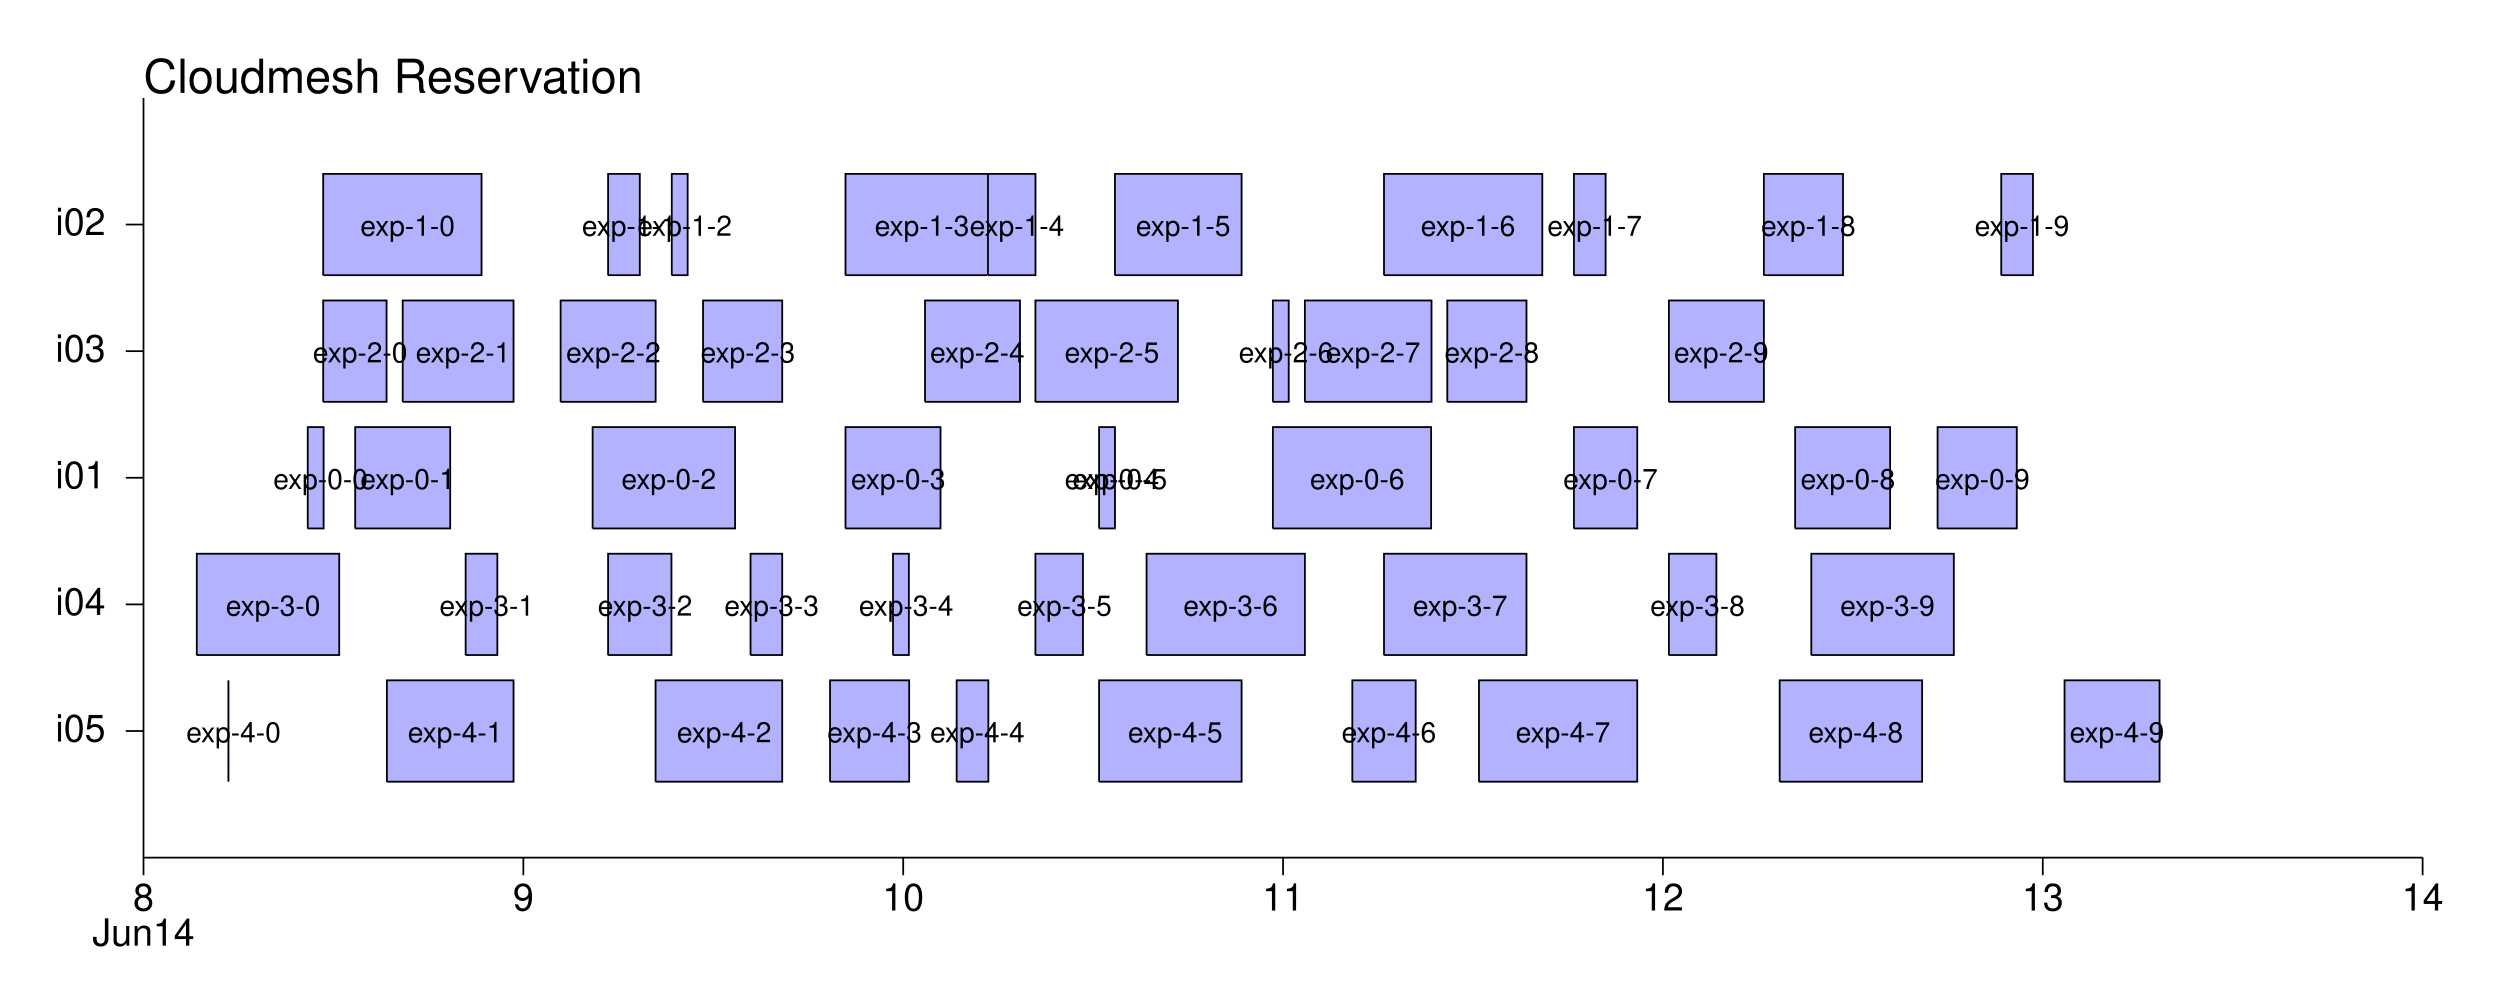
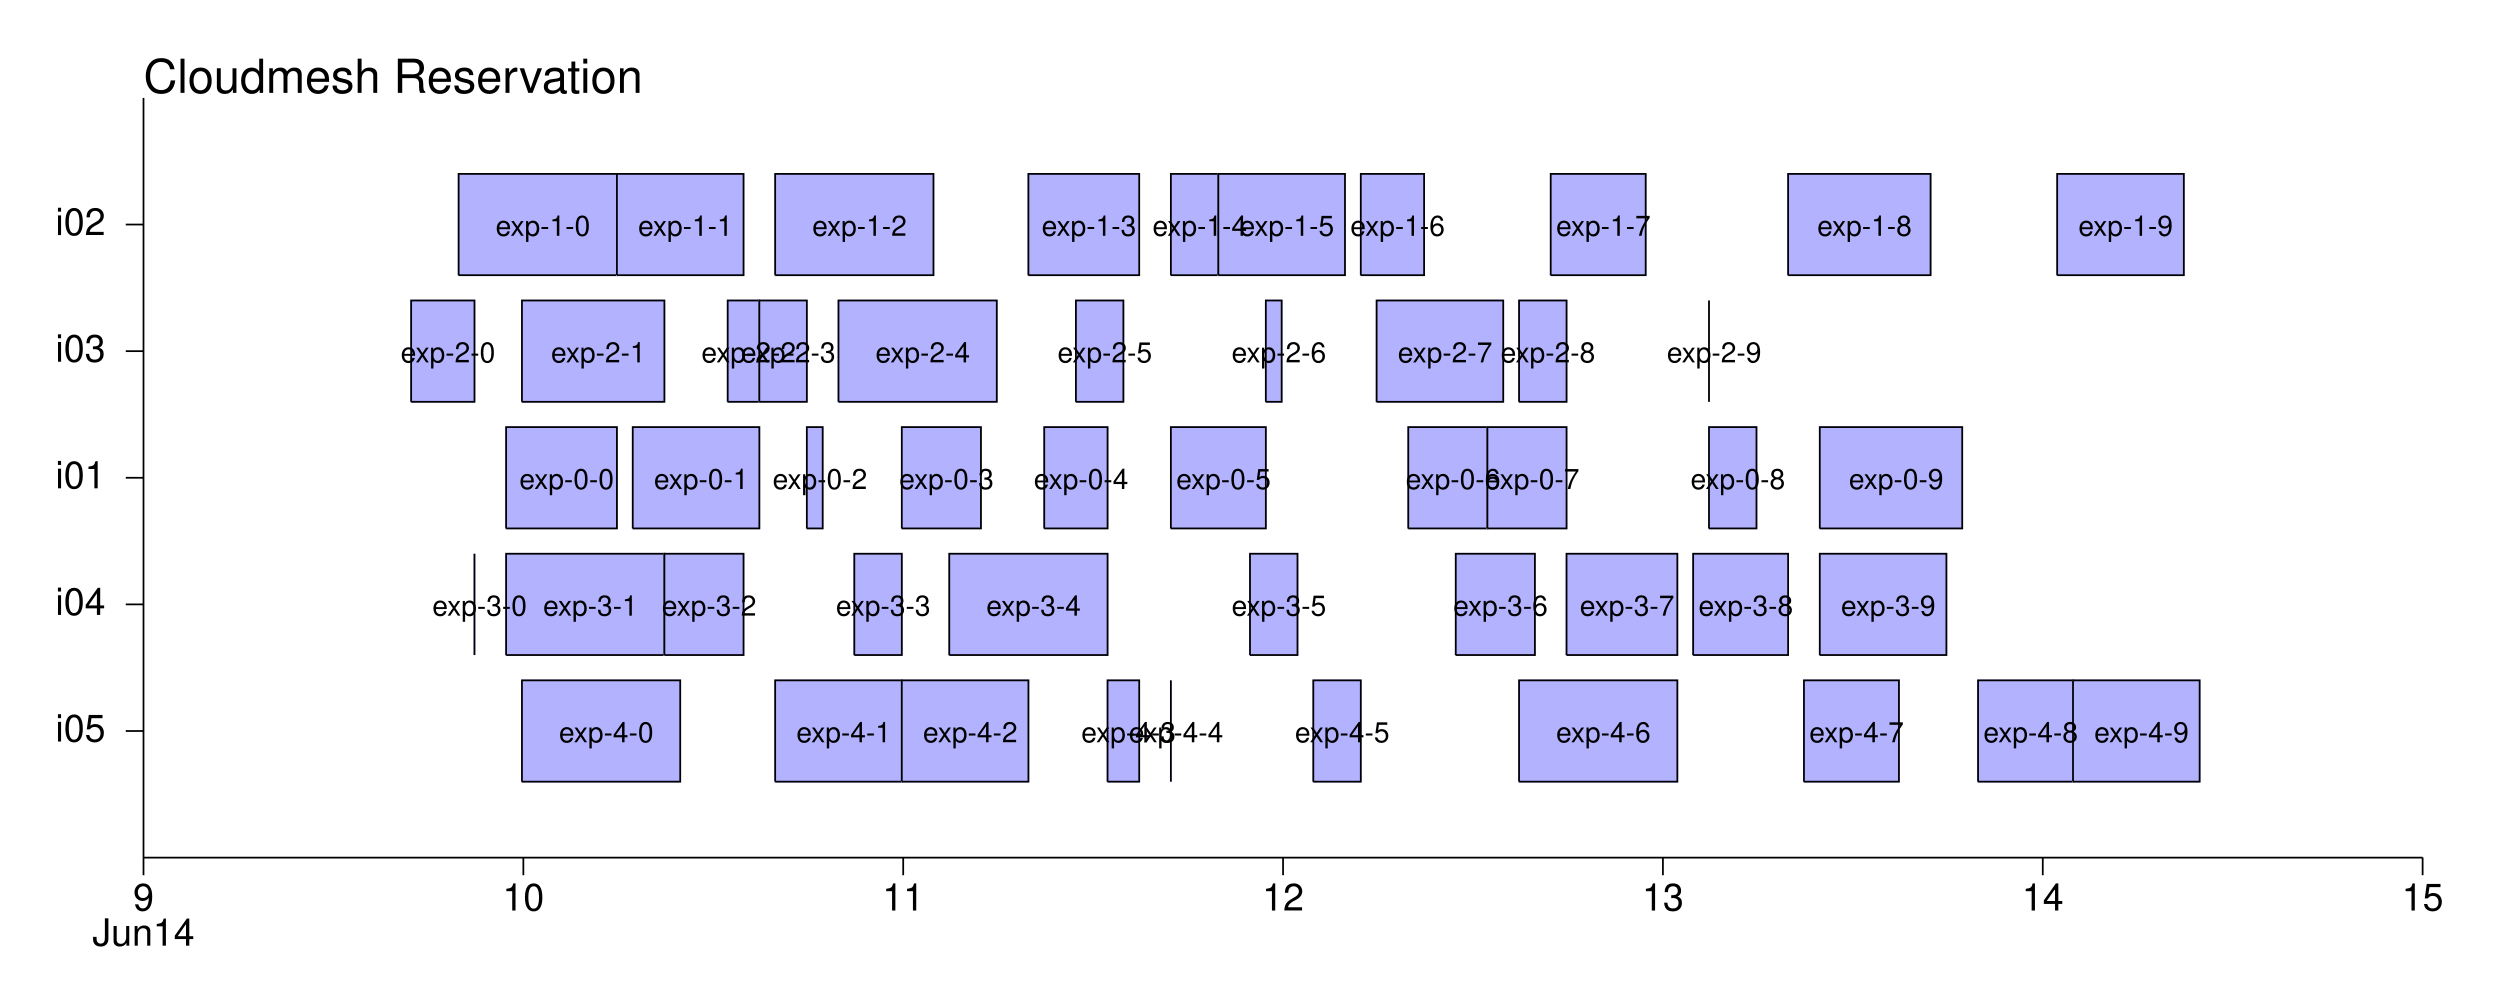
<svg xmlns="http://www.w3.org/2000/svg" viewBox="0 0 710.80 283.28">
  <g transform="translate(-31.20,-260.16)">
    <g style="fill:#000000;stroke:#000000;font-family:Helvetica;">
      <g style="stroke-width:0.6;font-size:10pt;text-anchor:start;">
        <text x="72.00" y="286.56" stroke="none">Cloudmesh Reservation</text>
      </g>
      <g style="stroke-width:0.6;font-size:8pt;text-anchor:middle;">
-         <text x="72.00" y="519.04" stroke="none">8</text>
+         <text x="72.00" y="519.04" stroke="none">9</text>
        <text x="72.00" y="529.04" stroke="none">Jun14</text>
      </g>
      <g style="stroke-width:0.5;font-size:8pt;text-anchor:middle;">
        <path d="M72 509l0 -5.04" fill="none" />
-         <text x="180.00" y="519.04" stroke="none">9</text>
+         <text x="180.00" y="519.04" stroke="none">10</text>
        <path d="M180 509l0 -5.04" fill="none" />
-         <text x="288.00" y="519.04" stroke="none">10</text>
+         <text x="288.00" y="519.04" stroke="none">11</text>
        <path d="M288 509l0 -5.04" fill="none" />
-         <text x="396.00" y="519.04" stroke="none">11</text>
+         <text x="396.00" y="519.04" stroke="none">12</text>
        <path d="M396 509l0 -5.04" fill="none" />
-         <text x="504.00" y="519.04" stroke="none">12</text>
+         <text x="504.00" y="519.04" stroke="none">13</text>
        <path d="M504 509l0 -5.04" fill="none" />
-         <text x="612.00" y="519.04" stroke="none">13</text>
+         <text x="612.00" y="519.04" stroke="none">14</text>
        <path d="M612 509l0 -5.04" fill="none" />
-         <text x="720.00" y="519.04" stroke="none">14</text>
+         <text x="720.00" y="519.04" stroke="none">15</text>
        <path d="M720 509l0 -5.04" fill="none" />
        <path d="M72 504l648 0" fill="none" />
      </g>
      <g style="stroke-width:0.5;font-size:8pt;text-anchor:end;">
        <text x="61.20" y="327.00" stroke="none">i02</text>
        <path d="M66.96 324l5.04 0" fill="none" />
        <text x="61.20" y="363.00" stroke="none">i03</text>
        <path d="M66.96 360l5.04 0" fill="none" />
        <text x="61.20" y="399.00" stroke="none">i01</text>
        <path d="M66.96 396l5.04 0" fill="none" />
        <text x="61.20" y="435.00" stroke="none">i04</text>
        <path d="M66.96 432l5.04 0" fill="none" />
        <text x="61.20" y="471.00" stroke="none">i05</text>
        <path d="M66.96 468l5.04 0" fill="none" />
        <path d="M72 504l0 -216" fill="none" />
-         <path d="M343.7 482.4l40.5 0l0 -28.8l-40.5 0z" fill="#b2b2ff" stroke="#b2b2ff" />
-         <path d="M343.7 482.4l40.5 0l0 -28.8l-40.5 0l0 28.8" fill="none" />
-         <path d="M415.7 482.4l18 0l0 -28.8l-18 0z" fill="#b2b2ff" stroke="#b2b2ff" />
-         <path d="M415.7 482.4l18 0l0 -28.8l-18 0l0 28.8" fill="none" />
-         <path d="M451.7 482.4l45 0l0 -28.8l-45 0z" fill="#b2b2ff" stroke="#b2b2ff" />
-         <path d="M451.7 482.4l45 0l0 -28.8l-45 0l0 28.8" fill="none" />
-         <path d="M537.2 482.4l40.5 0l0 -28.8l-40.5 0z" fill="#b2b2ff" stroke="#b2b2ff" />
-         <path d="M537.2 482.4l40.5 0l0 -28.8l-40.5 0l0 28.8" fill="none" />
-         <path d="M618.2 482.4l27 0l0 -28.8l-27 0z" fill="#b2b2ff" stroke="#b2b2ff" />
-         <path d="M618.2 482.4l27 0l0 -28.8l-27 0l0 28.8" fill="none" />
-         <path d="M118.7 410.4l4.5 0l0 -28.8l-4.5 0z" fill="#b2b2ff" stroke="#b2b2ff" />
-         <path d="M118.7 410.4l4.5 0l0 -28.8l-4.5 0l0 28.8" fill="none" />
-         <path d="M132.2 410.4l27 0l0 -28.8l-27 0z" fill="#b2b2ff" stroke="#b2b2ff" />
-         <path d="M132.2 410.4l27 0l0 -28.8l-27 0l0 28.8" fill="none" />
-         <path d="M199.7 410.4l40.5 0l0 -28.8l-40.5 0z" fill="#b2b2ff" stroke="#b2b2ff" />
-         <path d="M199.7 410.4l40.5 0l0 -28.8l-40.5 0l0 28.8" fill="none" />
-         <path d="M271.6 410.4l27 0l0 -28.8l-27 0z" fill="#b2b2ff" stroke="#b2b2ff" />
-         <path d="M271.6 410.4l27 0l0 -28.8l-27 0l0 28.8" fill="none" />
-         <path d="M343.7 410.4l4.5 0l0 -28.8l-4.5 0z" fill="#b2b2ff" stroke="#b2b2ff" />
-         <path d="M343.7 410.4l4.5 0l0 -28.8l-4.5 0l0 28.8" fill="none" />
-         <path d="M348.2 410.4l0 0l0 -28.8l0 0z" fill="#b2b2ff" stroke="#b2b2ff" />
-         <path d="M348.2 410.4l0 0l0 -28.8l0 0l0 28.8" fill="none" />
-         <path d="M393.1 410.4l45 0l0 -28.8l-45 0z" fill="#b2b2ff" stroke="#b2b2ff" />
-         <path d="M393.1 410.4l45 0l0 -28.8l-45 0l0 28.8" fill="none" />
-         <path d="M478.7 410.4l18 0l0 -28.8l-18 0z" fill="#b2b2ff" stroke="#b2b2ff" />
-         <path d="M478.7 410.4l18 0l0 -28.8l-18 0l0 28.8" fill="none" />
-         <path d="M541.6 410.4l27 0l0 -28.8l-27 0z" fill="#b2b2ff" stroke="#b2b2ff" />
-         <path d="M541.6 410.4l27 0l0 -28.8l-27 0l0 28.8" fill="none" />
-         <path d="M582.1 410.4l22.5 0l0 -28.8l-22.5 0z" fill="#b2b2ff" stroke="#b2b2ff" />
-         <path d="M582.1 410.4l22.5 0l0 -28.8l-22.5 0l0 28.8" fill="none" />
-         <path d="M123.1 338.4l45 0l0 -28.8l-45 0z" fill="#b2b2ff" stroke="#b2b2ff" />
-         <path d="M123.1 338.4l45 0l0 -28.8l-45 0l0 28.8" fill="none" />
-         <path d="M204.1 338.4l9 0l0 -28.8l-9 0z" fill="#b2b2ff" stroke="#b2b2ff" />
-         <path d="M204.1 338.4l9 0l0 -28.8l-9 0l0 28.8" fill="none" />
-         <path d="M222.2 338.4l4.5 0l0 -28.8l-4.5 0z" fill="#b2b2ff" stroke="#b2b2ff" />
-         <path d="M222.2 338.4l4.5 0l0 -28.8l-4.5 0l0 28.8" fill="none" />
-         <path d="M271.6 338.4l40.5 0l0 -28.8l-40.5 0z" fill="#b2b2ff" stroke="#b2b2ff" />
-         <path d="M271.6 338.4l40.5 0l0 -28.8l-40.5 0l0 28.8" fill="none" />
-         <path d="M312.1 338.4l13.5 0l0 -28.8l-13.5 0z" fill="#b2b2ff" stroke="#b2b2ff" />
-         <path d="M312.1 338.4l13.5 0l0 -28.8l-13.5 0l0 28.8" fill="none" />
-         <path d="M348.2 338.4l36 0l0 -28.8l-36 0z" fill="#b2b2ff" stroke="#b2b2ff" />
-         <path d="M348.2 338.4l36 0l0 -28.8l-36 0l0 28.8" fill="none" />
-         <path d="M424.7 338.4l45 0l0 -28.8l-45 0z" fill="#b2b2ff" stroke="#b2b2ff" />
-         <path d="M424.7 338.4l45 0l0 -28.8l-45 0l0 28.8" fill="none" />
-         <path d="M478.7 338.4l9 0l0 -28.8l-9 0z" fill="#b2b2ff" stroke="#b2b2ff" />
-         <path d="M478.7 338.4l9 0l0 -28.8l-9 0l0 28.8" fill="none" />
-         <path d="M532.7 338.4l22.5 0l0 -28.8l-22.5 0z" fill="#b2b2ff" stroke="#b2b2ff" />
-         <path d="M532.7 338.4l22.5 0l0 -28.8l-22.5 0l0 28.8" fill="none" />
-         <path d="M600.2 338.4l9 0l0 -28.8l-9 0z" fill="#b2b2ff" stroke="#b2b2ff" />
-         <path d="M600.2 338.4l9 0l0 -28.8l-9 0l0 28.8" fill="none" />
-         <path d="M123.1 374.4l18 0l0 -28.8l-18 0z" fill="#b2b2ff" stroke="#b2b2ff" />
-         <path d="M123.1 374.4l18 0l0 -28.8l-18 0l0 28.8" fill="none" />
-         <path d="M145.7 374.4l31.5 0l0 -28.8l-31.5 0z" fill="#b2b2ff" stroke="#b2b2ff" />
-         <path d="M145.7 374.4l31.5 0l0 -28.8l-31.5 0l0 28.8" fill="none" />
-         <path d="M190.6 374.4l27 0l0 -28.8l-27 0z" fill="#b2b2ff" stroke="#b2b2ff" />
-         <path d="M190.6 374.4l27 0l0 -28.8l-27 0l0 28.8" fill="none" />
-         <path d="M231.1 374.4l22.5 0l0 -28.8l-22.5 0z" fill="#b2b2ff" stroke="#b2b2ff" />
-         <path d="M231.1 374.4l22.5 0l0 -28.8l-22.5 0l0 28.8" fill="none" />
-         <path d="M294.2 374.4l27 0l0 -28.8l-27 0z" fill="#b2b2ff" stroke="#b2b2ff" />
-         <path d="M294.2 374.4l27 0l0 -28.8l-27 0l0 28.8" fill="none" />
-         <path d="M325.6 374.4l40.5 0l0 -28.8l-40.5 0z" fill="#b2b2ff" stroke="#b2b2ff" />
-         <path d="M325.6 374.4l40.5 0l0 -28.8l-40.5 0l0 28.8" fill="none" />
-         <path d="M393.1 374.4l4.5 0l0 -28.8l-4.5 0z" fill="#b2b2ff" stroke="#b2b2ff" />
-         <path d="M393.1 374.4l4.5 0l0 -28.8l-4.5 0l0 28.8" fill="none" />
-         <path d="M402.2 374.4l36 0l0 -28.8l-36 0z" fill="#b2b2ff" stroke="#b2b2ff" />
-         <path d="M402.2 374.4l36 0l0 -28.8l-36 0l0 28.8" fill="none" />
-         <path d="M442.7 374.4l22.5 0l0 -28.8l-22.5 0z" fill="#b2b2ff" stroke="#b2b2ff" />
-         <path d="M442.7 374.4l22.5 0l0 -28.8l-22.5 0l0 28.8" fill="none" />
-         <path d="M505.7 374.4l27 0l0 -28.8l-27 0z" fill="#b2b2ff" stroke="#b2b2ff" />
-         <path d="M505.7 374.4l27 0l0 -28.8l-27 0l0 28.8" fill="none" />
-         <path d="M87.15 446.4l40.5 0l0 -28.8l-40.5 0z" fill="#b2b2ff" stroke="#b2b2ff" />
-         <path d="M87.15 446.4l40.5 0l0 -28.8l-40.5 0l0 28.8" fill="none" />
-         <path d="M163.6 446.4l9 0l0 -28.8l-9 0z" fill="#b2b2ff" stroke="#b2b2ff" />
-         <path d="M163.6 446.4l9 0l0 -28.8l-9 0l0 28.8" fill="none" />
-         <path d="M204.1 446.4l18 0l0 -28.8l-18 0z" fill="#b2b2ff" stroke="#b2b2ff" />
-         <path d="M204.1 446.4l18 0l0 -28.8l-18 0l0 28.8" fill="none" />
-         <path d="M244.6 446.4l9 0l0 -28.8l-9 0z" fill="#b2b2ff" stroke="#b2b2ff" />
-         <path d="M244.6 446.4l9 0l0 -28.8l-9 0l0 28.8" fill="none" />
-         <path d="M285.1 446.4l4.5 0l0 -28.8l-4.5 0z" fill="#b2b2ff" stroke="#b2b2ff" />
-         <path d="M285.1 446.4l4.5 0l0 -28.8l-4.5 0l0 28.8" fill="none" />
-         <path d="M325.6 446.4l13.5 0l0 -28.8l-13.5 0z" fill="#b2b2ff" stroke="#b2b2ff" />
-         <path d="M325.6 446.4l13.5 0l0 -28.8l-13.5 0l0 28.8" fill="none" />
-         <path d="M357.2 446.4l45 0l0 -28.8l-45 0z" fill="#b2b2ff" stroke="#b2b2ff" />
-         <path d="M357.2 446.4l45 0l0 -28.8l-45 0l0 28.8" fill="none" />
-         <path d="M424.7 446.4l40.5 0l0 -28.8l-40.5 0z" fill="#b2b2ff" stroke="#b2b2ff" />
-         <path d="M424.7 446.4l40.5 0l0 -28.8l-40.5 0l0 28.8" fill="none" />
-         <path d="M505.7 446.4l13.5 0l0 -28.8l-13.5 0z" fill="#b2b2ff" stroke="#b2b2ff" />
-         <path d="M505.7 446.4l13.5 0l0 -28.8l-13.5 0l0 28.8" fill="none" />
-         <path d="M546.2 446.4l40.5 0l0 -28.8l-40.5 0z" fill="#b2b2ff" stroke="#b2b2ff" />
-         <path d="M546.2 446.4l40.5 0l0 -28.8l-40.5 0l0 28.8" fill="none" />
-         <path d="M96.15 482.4l0 0l0 -28.8l0 0z" fill="#b2b2ff" stroke="#b2b2ff" />
-         <path d="M96.15 482.4l0 0l0 -28.8l0 0l0 28.8" fill="none" />
-         <path d="M141.2 482.4l36 0l0 -28.8l-36 0z" fill="#b2b2ff" stroke="#b2b2ff" />
-         <path d="M141.2 482.4l36 0l0 -28.8l-36 0l0 28.8" fill="none" />
-         <path d="M217.6 482.4l36 0l0 -28.8l-36 0z" fill="#b2b2ff" stroke="#b2b2ff" />
-         <path d="M217.6 482.4l36 0l0 -28.8l-36 0l0 28.8" fill="none" />
-         <path d="M267.2 482.4l22.5 0l0 -28.8l-22.5 0z" fill="#b2b2ff" stroke="#b2b2ff" />
-         <path d="M267.2 482.4l22.5 0l0 -28.8l-22.5 0l0 28.8" fill="none" />
-         <path d="M303.2 482.4l9 0l0 -28.8l-9 0z" fill="#b2b2ff" stroke="#b2b2ff" />
-         <path d="M303.2 482.4l9 0l0 -28.8l-9 0l0 28.8" fill="none" />
+         <path d="M404.6 482.4l13.5 0l0 -28.8l-13.5 0z" fill="#b2b2ff" stroke="#b2b2ff" />
+         <path d="M404.6 482.4l13.5 0l0 -28.8l-13.5 0l0 28.8" fill="none" />
+         <path d="M463.1 482.4l45 0l0 -28.8l-45 0z" fill="#b2b2ff" stroke="#b2b2ff" />
+         <path d="M463.1 482.4l45 0l0 -28.8l-45 0l0 28.8" fill="none" />
+         <path d="M544.1 482.4l27 0l0 -28.8l-27 0z" fill="#b2b2ff" stroke="#b2b2ff" />
+         <path d="M544.1 482.4l27 0l0 -28.8l-27 0l0 28.8" fill="none" />
+         <path d="M593.6 482.4l27 0l0 -28.8l-27 0z" fill="#b2b2ff" stroke="#b2b2ff" />
+         <path d="M593.6 482.4l27 0l0 -28.8l-27 0l0 28.8" fill="none" />
+         <path d="M620.6 482.4l36 0l0 -28.8l-36 0z" fill="#b2b2ff" stroke="#b2b2ff" />
+         <path d="M620.6 482.4l36 0l0 -28.8l-36 0l0 28.8" fill="none" />
+         <path d="M175.1 410.4l31.5 0l0 -28.8l-31.5 0z" fill="#b2b2ff" stroke="#b2b2ff" />
+         <path d="M175.1 410.4l31.5 0l0 -28.8l-31.5 0l0 28.8" fill="none" />
+         <path d="M211.1 410.4l36 0l0 -28.8l-36 0z" fill="#b2b2ff" stroke="#b2b2ff" />
+         <path d="M211.1 410.4l36 0l0 -28.8l-36 0l0 28.8" fill="none" />
+         <path d="M260.6 410.4l4.5 0l0 -28.8l-4.5 0z" fill="#b2b2ff" stroke="#b2b2ff" />
+         <path d="M260.6 410.4l4.5 0l0 -28.8l-4.5 0l0 28.8" fill="none" />
+         <path d="M287.6 410.4l22.5 0l0 -28.8l-22.5 0z" fill="#b2b2ff" stroke="#b2b2ff" />
+         <path d="M287.6 410.4l22.5 0l0 -28.8l-22.5 0l0 28.8" fill="none" />
+         <path d="M328.1 410.4l18 0l0 -28.8l-18 0z" fill="#b2b2ff" stroke="#b2b2ff" />
+         <path d="M328.1 410.4l18 0l0 -28.8l-18 0l0 28.8" fill="none" />
+         <path d="M364.1 410.4l27 0l0 -28.8l-27 0z" fill="#b2b2ff" stroke="#b2b2ff" />
+         <path d="M364.1 410.4l27 0l0 -28.8l-27 0l0 28.8" fill="none" />
+         <path d="M431.6 410.4l22.5 0l0 -28.8l-22.5 0z" fill="#b2b2ff" stroke="#b2b2ff" />
+         <path d="M431.6 410.4l22.5 0l0 -28.8l-22.5 0l0 28.8" fill="none" />
+         <path d="M454.1 410.4l22.5 0l0 -28.8l-22.5 0z" fill="#b2b2ff" stroke="#b2b2ff" />
+         <path d="M454.1 410.4l22.5 0l0 -28.8l-22.5 0l0 28.8" fill="none" />
+         <path d="M517.1 410.4l13.5 0l0 -28.8l-13.5 0z" fill="#b2b2ff" stroke="#b2b2ff" />
+         <path d="M517.1 410.4l13.5 0l0 -28.8l-13.5 0l0 28.8" fill="none" />
+         <path d="M548.6 410.4l40.5 0l0 -28.8l-40.5 0z" fill="#b2b2ff" stroke="#b2b2ff" />
+         <path d="M548.6 410.4l40.5 0l0 -28.8l-40.5 0l0 28.8" fill="none" />
+         <path d="M161.6 338.4l45 0l0 -28.8l-45 0z" fill="#b2b2ff" stroke="#b2b2ff" />
+         <path d="M161.6 338.4l45 0l0 -28.8l-45 0l0 28.8" fill="none" />
+         <path d="M206.6 338.4l36 0l0 -28.8l-36 0z" fill="#b2b2ff" stroke="#b2b2ff" />
+         <path d="M206.6 338.4l36 0l0 -28.8l-36 0l0 28.8" fill="none" />
+         <path d="M251.6 338.4l45 0l0 -28.8l-45 0z" fill="#b2b2ff" stroke="#b2b2ff" />
+         <path d="M251.6 338.4l45 0l0 -28.8l-45 0l0 28.8" fill="none" />
+         <path d="M323.6 338.4l31.5 0l0 -28.8l-31.5 0z" fill="#b2b2ff" stroke="#b2b2ff" />
+         <path d="M323.6 338.4l31.5 0l0 -28.8l-31.5 0l0 28.8" fill="none" />
+         <path d="M364.1 338.4l13.5 0l0 -28.8l-13.5 0z" fill="#b2b2ff" stroke="#b2b2ff" />
+         <path d="M364.1 338.4l13.5 0l0 -28.8l-13.5 0l0 28.8" fill="none" />
+         <path d="M377.6 338.4l36 0l0 -28.8l-36 0z" fill="#b2b2ff" stroke="#b2b2ff" />
+         <path d="M377.6 338.4l36 0l0 -28.8l-36 0l0 28.8" fill="none" />
+         <path d="M418.1 338.4l18 0l0 -28.8l-18 0z" fill="#b2b2ff" stroke="#b2b2ff" />
+         <path d="M418.1 338.4l18 0l0 -28.8l-18 0l0 28.8" fill="none" />
+         <path d="M472.1 338.4l27 0l0 -28.8l-27 0z" fill="#b2b2ff" stroke="#b2b2ff" />
+         <path d="M472.1 338.4l27 0l0 -28.8l-27 0l0 28.8" fill="none" />
+         <path d="M539.6 338.4l40.5 0l0 -28.8l-40.5 0z" fill="#b2b2ff" stroke="#b2b2ff" />
+         <path d="M539.6 338.4l40.5 0l0 -28.8l-40.5 0l0 28.8" fill="none" />
+         <path d="M616.1 338.4l36 0l0 -28.8l-36 0z" fill="#b2b2ff" stroke="#b2b2ff" />
+         <path d="M616.1 338.4l36 0l0 -28.8l-36 0l0 28.8" fill="none" />
+         <path d="M148.1 374.4l18 0l0 -28.8l-18 0z" fill="#b2b2ff" stroke="#b2b2ff" />
+         <path d="M148.1 374.4l18 0l0 -28.8l-18 0l0 28.8" fill="none" />
+         <path d="M179.6 374.4l40.5 0l0 -28.8l-40.5 0z" fill="#b2b2ff" stroke="#b2b2ff" />
+         <path d="M179.6 374.4l40.5 0l0 -28.8l-40.5 0l0 28.8" fill="none" />
+         <path d="M238.1 374.4l9 0l0 -28.8l-9 0z" fill="#b2b2ff" stroke="#b2b2ff" />
+         <path d="M238.1 374.4l9 0l0 -28.8l-9 0l0 28.8" fill="none" />
+         <path d="M247.1 374.4l13.5 0l0 -28.8l-13.5 0z" fill="#b2b2ff" stroke="#b2b2ff" />
+         <path d="M247.1 374.4l13.5 0l0 -28.8l-13.5 0l0 28.8" fill="none" />
+         <path d="M269.6 374.4l45 0l0 -28.8l-45 0z" fill="#b2b2ff" stroke="#b2b2ff" />
+         <path d="M269.6 374.4l45 0l0 -28.8l-45 0l0 28.8" fill="none" />
+         <path d="M337.1 374.4l13.5 0l0 -28.8l-13.5 0z" fill="#b2b2ff" stroke="#b2b2ff" />
+         <path d="M337.1 374.4l13.5 0l0 -28.8l-13.5 0l0 28.8" fill="none" />
+         <path d="M391.1 374.4l4.5 0l0 -28.8l-4.5 0z" fill="#b2b2ff" stroke="#b2b2ff" />
+         <path d="M391.1 374.4l4.5 0l0 -28.8l-4.5 0l0 28.8" fill="none" />
+         <path d="M422.6 374.4l36 0l0 -28.8l-36 0z" fill="#b2b2ff" stroke="#b2b2ff" />
+         <path d="M422.6 374.4l36 0l0 -28.8l-36 0l0 28.8" fill="none" />
+         <path d="M463.1 374.4l13.5 0l0 -28.8l-13.5 0z" fill="#b2b2ff" stroke="#b2b2ff" />
+         <path d="M463.1 374.4l13.5 0l0 -28.8l-13.5 0l0 28.8" fill="none" />
+         <path d="M517.1 374.4l0 0l0 -28.8l0 0z" fill="#b2b2ff" stroke="#b2b2ff" />
+         <path d="M517.1 374.4l0 0l0 -28.8l0 0l0 28.8" fill="none" />
+         <path d="M166.1 446.4l0 0l0 -28.8l0 0z" fill="#b2b2ff" stroke="#b2b2ff" />
+         <path d="M166.1 446.4l0 0l0 -28.8l0 0l0 28.8" fill="none" />
+         <path d="M175.1 446.4l45 0l0 -28.8l-45 0z" fill="#b2b2ff" stroke="#b2b2ff" />
+         <path d="M175.1 446.4l45 0l0 -28.8l-45 0l0 28.8" fill="none" />
+         <path d="M220.1 446.4l22.5 0l0 -28.8l-22.5 0z" fill="#b2b2ff" stroke="#b2b2ff" />
+         <path d="M220.1 446.4l22.5 0l0 -28.8l-22.5 0l0 28.8" fill="none" />
+         <path d="M274.1 446.4l13.5 0l0 -28.8l-13.5 0z" fill="#b2b2ff" stroke="#b2b2ff" />
+         <path d="M274.1 446.4l13.5 0l0 -28.8l-13.5 0l0 28.8" fill="none" />
+         <path d="M301.1 446.4l45 0l0 -28.8l-45 0z" fill="#b2b2ff" stroke="#b2b2ff" />
+         <path d="M301.1 446.4l45 0l0 -28.8l-45 0l0 28.8" fill="none" />
+         <path d="M386.6 446.4l13.5 0l0 -28.8l-13.5 0z" fill="#b2b2ff" stroke="#b2b2ff" />
+         <path d="M386.6 446.4l13.5 0l0 -28.8l-13.5 0l0 28.8" fill="none" />
+         <path d="M445.1 446.4l22.5 0l0 -28.8l-22.5 0z" fill="#b2b2ff" stroke="#b2b2ff" />
+         <path d="M445.1 446.4l22.5 0l0 -28.8l-22.5 0l0 28.8" fill="none" />
+         <path d="M476.6 446.4l31.5 0l0 -28.8l-31.5 0z" fill="#b2b2ff" stroke="#b2b2ff" />
+         <path d="M476.6 446.4l31.5 0l0 -28.8l-31.5 0l0 28.8" fill="none" />
+         <path d="M512.6 446.4l27 0l0 -28.8l-27 0z" fill="#b2b2ff" stroke="#b2b2ff" />
+         <path d="M512.6 446.4l27 0l0 -28.8l-27 0l0 28.8" fill="none" />
+         <path d="M548.6 446.4l36 0l0 -28.8l-36 0z" fill="#b2b2ff" stroke="#b2b2ff" />
+         <path d="M548.6 446.4l36 0l0 -28.8l-36 0l0 28.8" fill="none" />
+         <path d="M179.6 482.4l45 0l0 -28.8l-45 0z" fill="#b2b2ff" stroke="#b2b2ff" />
+         <path d="M179.6 482.4l45 0l0 -28.8l-45 0l0 28.8" fill="none" />
+         <path d="M251.6 482.4l36 0l0 -28.8l-36 0z" fill="#b2b2ff" stroke="#b2b2ff" />
+         <path d="M251.6 482.4l36 0l0 -28.8l-36 0l0 28.8" fill="none" />
+         <path d="M287.6 482.4l36 0l0 -28.8l-36 0z" fill="#b2b2ff" stroke="#b2b2ff" />
+         <path d="M287.6 482.4l36 0l0 -28.8l-36 0l0 28.8" fill="none" />
+         <path d="M346.1 482.4l9 0l0 -28.8l-9 0z" fill="#b2b2ff" stroke="#b2b2ff" />
+         <path d="M346.1 482.4l9 0l0 -28.8l-9 0l0 28.8" fill="none" />
+         <path d="M364.1 482.4l0 0l0 -28.8l0 0z" fill="#b2b2ff" stroke="#b2b2ff" />
+         <path d="M364.1 482.4l0 0l0 -28.8l0 0l0 28.8" fill="none" />
      </g>
      <g style="stroke-width:0.5;font-size:6pt;text-anchor:middle;">
-         <text x="365.34" y="471.20" stroke="none">exp-4-5</text>
-         <text x="426.09" y="471.20" stroke="none">exp-4-6</text>
-         <text x="475.59" y="471.20" stroke="none">exp-4-7</text>
-         <text x="558.84" y="471.20" stroke="none">exp-4-8</text>
-         <text x="633.09" y="471.20" stroke="none">exp-4-9</text>
-         <text x="122.34" y="399.20" stroke="none">exp-0-0</text>
-         <text x="147.09" y="399.20" stroke="none">exp-0-1</text>
-         <text x="221.34" y="399.20" stroke="none">exp-0-2</text>
-         <text x="286.59" y="399.20" stroke="none">exp-0-3</text>
-         <text x="347.34" y="399.20" stroke="none">exp-0-4</text>
-         <text x="349.59" y="399.20" stroke="none">exp-0-5</text>
-         <text x="417.09" y="399.20" stroke="none">exp-0-6</text>
-         <text x="489.09" y="399.20" stroke="none">exp-0-7</text>
-         <text x="556.59" y="399.20" stroke="none">exp-0-8</text>
-         <text x="594.84" y="399.20" stroke="none">exp-0-9</text>
-         <text x="147.09" y="327.20" stroke="none">exp-1-0</text>
-         <text x="210.09" y="327.20" stroke="none">exp-1-1</text>
-         <text x="225.84" y="327.20" stroke="none">exp-1-2</text>
-         <text x="293.34" y="327.20" stroke="none">exp-1-3</text>
-         <text x="320.34" y="327.20" stroke="none">exp-1-4</text>
-         <text x="367.59" y="327.20" stroke="none">exp-1-5</text>
-         <text x="448.59" y="327.20" stroke="none">exp-1-6</text>
-         <text x="484.59" y="327.20" stroke="none">exp-1-7</text>
-         <text x="545.34" y="327.20" stroke="none">exp-1-8</text>
-         <text x="606.09" y="327.20" stroke="none">exp-1-9</text>
-         <text x="133.59" y="363.20" stroke="none">exp-2-0</text>
-         <text x="162.84" y="363.20" stroke="none">exp-2-1</text>
-         <text x="205.59" y="363.20" stroke="none">exp-2-2</text>
-         <text x="243.84" y="363.20" stroke="none">exp-2-3</text>
-         <text x="309.09" y="363.20" stroke="none">exp-2-4</text>
-         <text x="347.34" y="363.20" stroke="none">exp-2-5</text>
-         <text x="396.84" y="363.20" stroke="none">exp-2-6</text>
-         <text x="421.59" y="363.20" stroke="none">exp-2-7</text>
-         <text x="455.34" y="363.20" stroke="none">exp-2-8</text>
-         <text x="520.59" y="363.20" stroke="none">exp-2-9</text>
-         <text x="108.84" y="435.20" stroke="none">exp-3-0</text>
-         <text x="169.59" y="435.20" stroke="none">exp-3-1</text>
-         <text x="214.59" y="435.20" stroke="none">exp-3-2</text>
-         <text x="250.59" y="435.20" stroke="none">exp-3-3</text>
-         <text x="288.84" y="435.20" stroke="none">exp-3-4</text>
-         <text x="333.84" y="435.20" stroke="none">exp-3-5</text>
-         <text x="381.09" y="435.20" stroke="none">exp-3-6</text>
-         <text x="446.34" y="435.20" stroke="none">exp-3-7</text>
-         <text x="513.84" y="435.20" stroke="none">exp-3-8</text>
-         <text x="567.84" y="435.20" stroke="none">exp-3-9</text>
-         <text x="97.59" y="471.20" stroke="none">exp-4-0</text>
-         <text x="160.59" y="471.20" stroke="none">exp-4-1</text>
-         <text x="237.09" y="471.20" stroke="none">exp-4-2</text>
-         <text x="279.84" y="471.20" stroke="none">exp-4-3</text>
-         <text x="309.09" y="471.20" stroke="none">exp-4-4</text>
+         <text x="412.82" y="471.20" stroke="none">exp-4-5</text>
+         <text x="487.07" y="471.20" stroke="none">exp-4-6</text>
+         <text x="559.06" y="471.20" stroke="none">exp-4-7</text>
+         <text x="608.57" y="471.20" stroke="none">exp-4-8</text>
+         <text x="640.07" y="471.20" stroke="none">exp-4-9</text>
+         <text x="192.31" y="399.20" stroke="none">exp-0-0</text>
+         <text x="230.57" y="399.20" stroke="none">exp-0-1</text>
+         <text x="264.32" y="399.20" stroke="none">exp-0-2</text>
+         <text x="300.31" y="399.20" stroke="none">exp-0-3</text>
+         <text x="338.57" y="399.20" stroke="none">exp-0-4</text>
+         <text x="379.07" y="399.20" stroke="none">exp-0-5</text>
+         <text x="444.32" y="399.20" stroke="none">exp-0-6</text>
+         <text x="466.82" y="399.20" stroke="none">exp-0-7</text>
+         <text x="525.31" y="399.20" stroke="none">exp-0-8</text>
+         <text x="570.32" y="399.20" stroke="none">exp-0-9</text>
+         <text x="185.56" y="327.20" stroke="none">exp-1-0</text>
+         <text x="226.06" y="327.20" stroke="none">exp-1-1</text>
+         <text x="275.57" y="327.20" stroke="none">exp-1-2</text>
+         <text x="340.81" y="327.20" stroke="none">exp-1-3</text>
+         <text x="372.32" y="327.20" stroke="none">exp-1-4</text>
+         <text x="397.07" y="327.20" stroke="none">exp-1-5</text>
+         <text x="428.56" y="327.20" stroke="none">exp-1-6</text>
+         <text x="487.07" y="327.20" stroke="none">exp-1-7</text>
+         <text x="561.32" y="327.20" stroke="none">exp-1-8</text>
+         <text x="635.57" y="327.20" stroke="none">exp-1-9</text>
+         <text x="158.56" y="363.20" stroke="none">exp-2-0</text>
+         <text x="201.31" y="363.20" stroke="none">exp-2-1</text>
+         <text x="244.07" y="363.20" stroke="none">exp-2-2</text>
+         <text x="255.31" y="363.20" stroke="none">exp-2-3</text>
+         <text x="293.56" y="363.20" stroke="none">exp-2-4</text>
+         <text x="345.32" y="363.20" stroke="none">exp-2-5</text>
+         <text x="394.81" y="363.20" stroke="none">exp-2-6</text>
+         <text x="442.06" y="363.20" stroke="none">exp-2-7</text>
+         <text x="471.31" y="363.20" stroke="none">exp-2-8</text>
+         <text x="518.56" y="363.20" stroke="none">exp-2-9</text>
+         <text x="167.56" y="435.20" stroke="none">exp-3-0</text>
+         <text x="199.06" y="435.20" stroke="none">exp-3-1</text>
+         <text x="232.81" y="435.20" stroke="none">exp-3-2</text>
+         <text x="282.31" y="435.20" stroke="none">exp-3-3</text>
+         <text x="325.07" y="435.20" stroke="none">exp-3-4</text>
+         <text x="394.82" y="435.20" stroke="none">exp-3-5</text>
+         <text x="457.82" y="435.20" stroke="none">exp-3-6</text>
+         <text x="493.82" y="435.20" stroke="none">exp-3-7</text>
+         <text x="527.57" y="435.20" stroke="none">exp-3-8</text>
+         <text x="568.07" y="435.20" stroke="none">exp-3-9</text>
+         <text x="203.57" y="471.20" stroke="none">exp-4-0</text>
+         <text x="271.07" y="471.20" stroke="none">exp-4-1</text>
+         <text x="307.06" y="471.20" stroke="none">exp-4-2</text>
+         <text x="352.07" y="471.20" stroke="none">exp-4-3</text>
+         <text x="365.57" y="471.20" stroke="none">exp-4-4</text>
      </g>
    </g>
  </g>
</svg>
